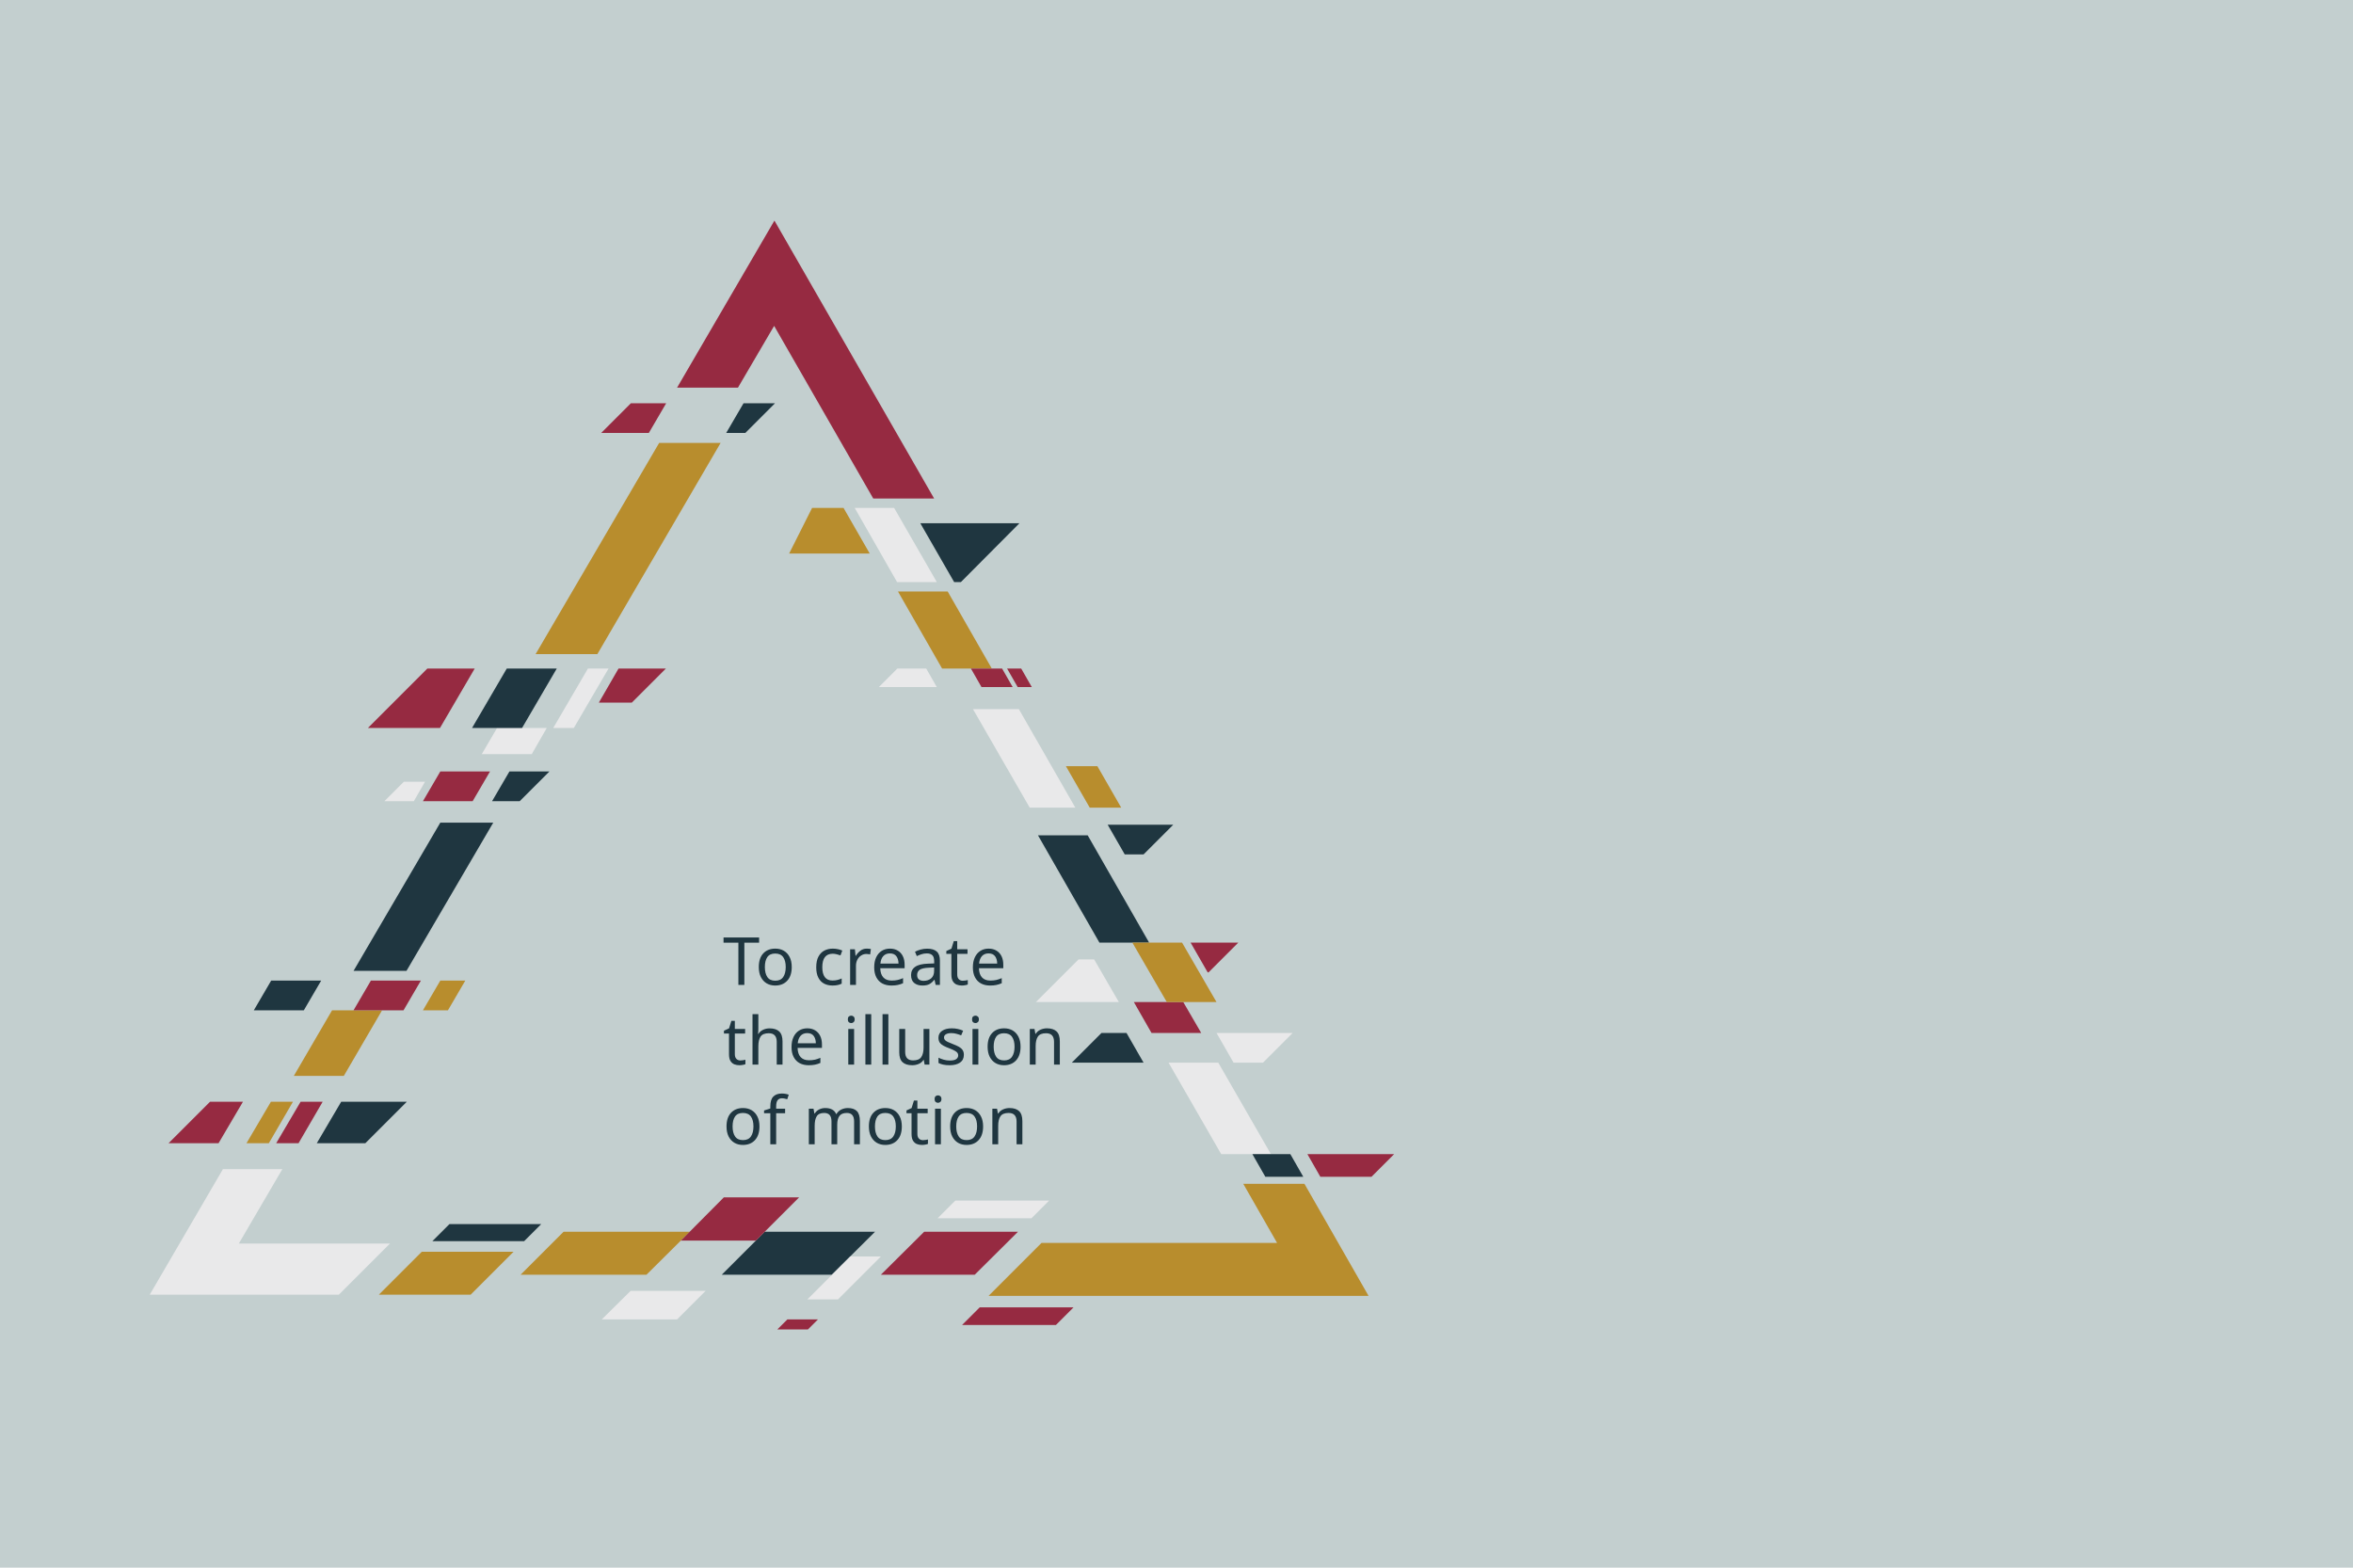
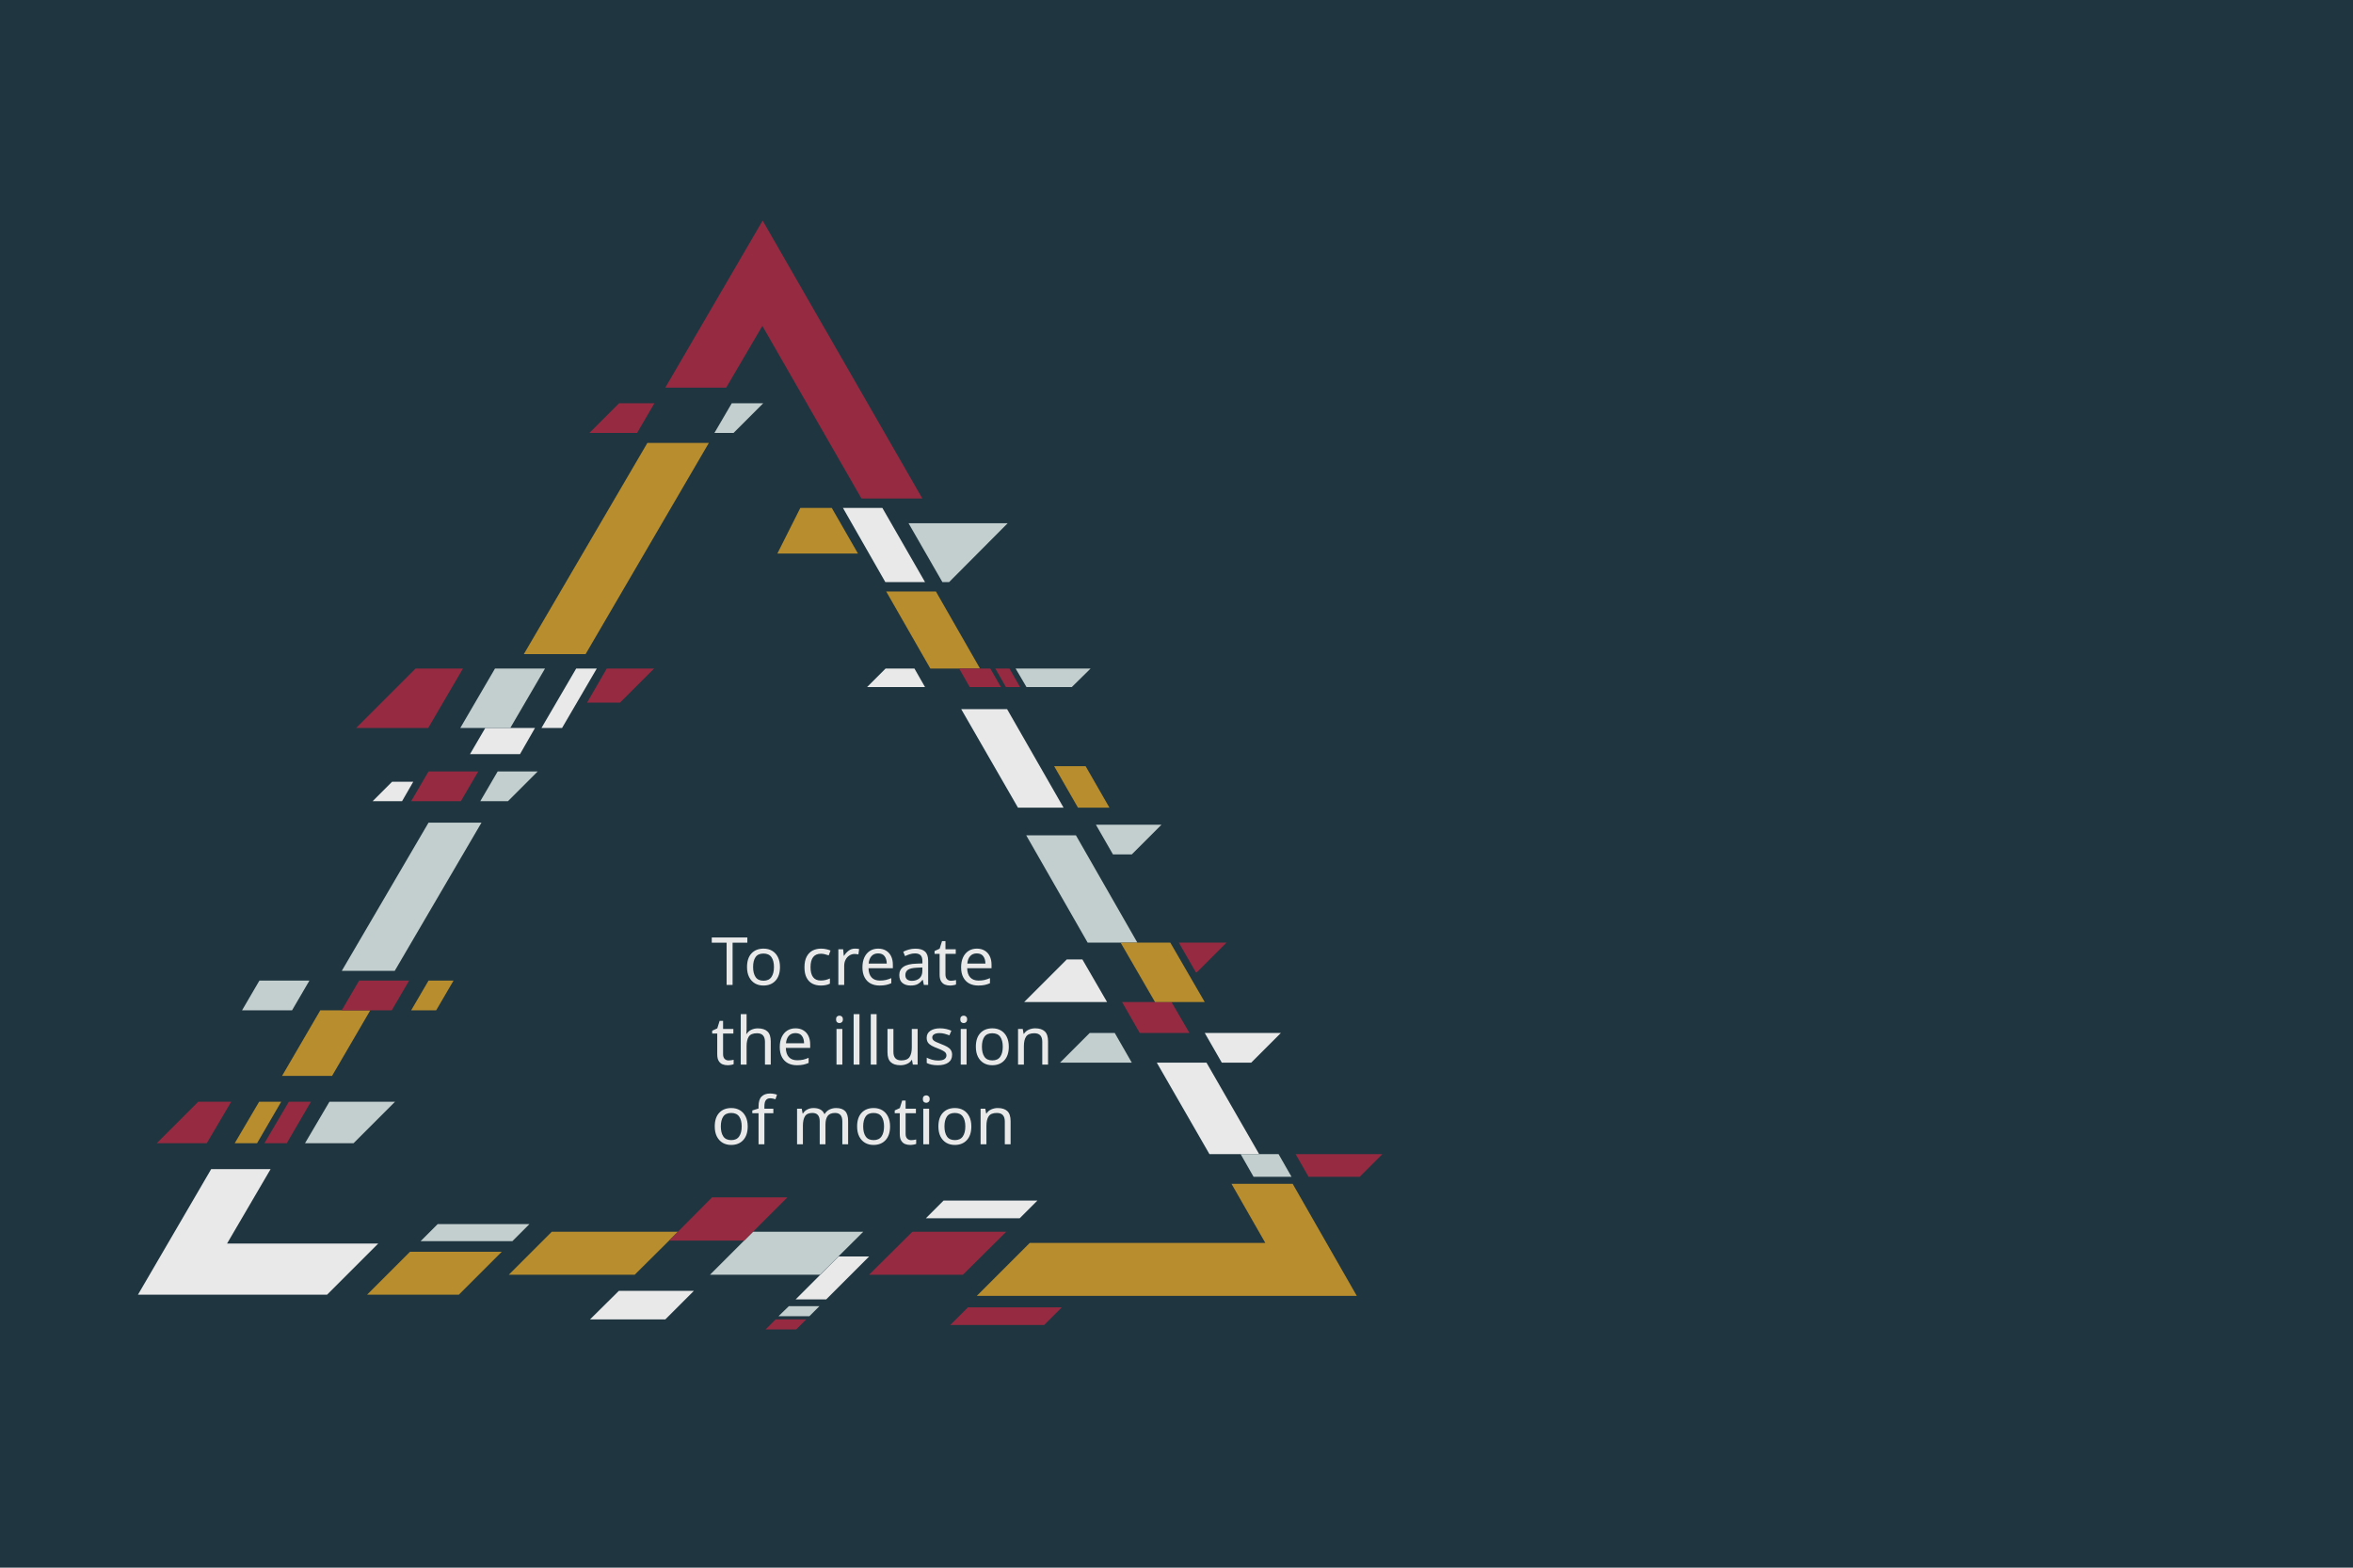
<svg xmlns="http://www.w3.org/2000/svg" version="1.1" x="0px" y="0px" viewBox="0 0 800 533" style="enable-background:new 0 0 800 533;" xml:space="preserve">
  <style type="text/css">
- 	.st0{fill:#C3CFCF;}
+ 	.st0{fill:#1F3640;}
	.st1{fill:#962A41;}
- 	.st2{fill:#E9E9EA;}
- 	.st3{fill:#1F3640;}
+ 	.st2{fill:#C3CFCF;}
+ 	.st3{fill:#E9E9EA;}
	.st4{fill:#B88D2D;}
	.st5{font-family:'ZektonRg-Regular';}
	.st6{font-size:22.576px;}
</style>
  <g id="Layer_1">
    <g>
      <rect class="st0" width="800" height="533" />
    </g>
  </g>
  <g id="Layer_2">
-     <polygon class="st1" points="333.1,444.5 327.1,450.5 359,450.5 365,444.5  " />
-     <polygon class="st0" points="272.2,444.1 268.7,447.5 279.2,447.5 282.6,444.1  " />
-     <polygon class="st1" points="267.7,448.6 264.3,452 274.7,452 278.1,448.6  " />
-     <polygon class="st1" points="226.4,227.3 210.3,227.3 203.6,238.9 214.8,238.9  " />
-     <polygon class="st1" points="145.3,227.3 125.1,247.5 149.6,247.5 161.4,227.3  " />
-     <polygon class="st2" points="352.2,340.7 380.4,340.7 372,326.2 366.7,326.2  " />
-     <polygon class="st1" points="410.9,330.6 421,320.5 404.8,320.5 410.6,330.6  " />
-     <polygon class="st1" points="474,392.4 444.5,392.4 448.9,400.1 466.3,400.1  " />
-     <polygon class="st0" points="368.4,233.6 374.8,227.3 349.3,227.3 353,233.6  " />
-     <polygon class="st2" points="298.8,233.6 318.5,233.6 314.9,227.3 305.1,227.3  " />
-     <g>
-       <polygon class="st3" points="388.8,290.5 398.9,280.4 376.6,280.4 382.4,290.5   " />
-     </g>
-     <polygon class="st1" points="214.5,137.1 204.4,147.2 220.6,147.2 226.5,137.1  " />
-     <g>
-       <polygon class="st3" points="263.5,137.1 252.8,137.1 246.9,147.2 253.4,147.2   " />
-     </g>
-     <polygon class="st2" points="137.3,265.8 130.7,272.4 140.7,272.4 144.5,265.8  " />
-     <g>
-       <polygon class="st3" points="186.8,262.3 173.2,262.3 167.3,272.4 176.7,272.4   " />
-     </g>
-     <g>
-       <polygon class="st3" points="364.4,361.3 388.8,361.3 383,351.2 374.5,351.2   " />
-     </g>
-     <polygon class="st2" points="429.4,361.3 439.5,351.2 413.6,351.2 419.4,361.3  " />
-     <polygon class="st4" points="268.3,188.2 295.7,188.2 286.8,172.7 276.1,172.7  " />
-     <g>
-       <polygon class="st3" points="326.7,197.9 346.6,177.9 312.9,177.9 324.4,197.9   " />
-     </g>
-     <g>
-       <polygon class="st3" points="138.3,374.6 116,374.6 107.7,388.7 124.2,388.7   " />
-     </g>
-     <polygon class="st1" points="71.4,374.6 57.3,388.7 74.3,388.7 82.6,374.6  " />
-     <polygon class="st2" points="81.2,422.8 96,397.5 75.8,397.5 50.9,440.2 115.2,440.2 132.6,422.8  " />
-     <g>
-       <polygon class="st3" points="260,418.8 245.4,433.4 282.8,433.4 297.5,418.8   " />
-     </g>
-     <polygon class="st1" points="314.2,418.8 299.5,433.4 331.4,433.4 346.1,418.8  " />
-     <polygon class="st2" points="324.8,408.2 318.8,414.2 350.7,414.2 356.7,408.2  " />
-     <g>
-       <polygon class="st3" points="167.7,279.7 149.7,279.7 120.2,330.1 138.2,330.1   " />
-     </g>
-     <polygon class="st4" points="434.2,422.6 354.1,422.6 336.1,440.6 465.3,440.6 443.5,402.5 422.7,402.5  " />
-     <polygon class="st4" points="245,150.6 224.1,150.6 182.1,222.4 203.1,222.4  " />
-     <polygon class="st4" points="129.9,343.5 112.9,343.5 99.9,365.8 116.9,365.8  " />
-     <polygon class="st4" points="191.6,418.8 177,433.4 219.8,433.4 234.5,418.8  " />
-     <polygon class="st1" points="391.5,351.2 408.4,351.2 402.3,340.7 385.5,340.7  " />
-     <polygon class="st4" points="320.3,227.3 337.2,227.3 322.2,201.1 305.3,201.1  " />
-     <g>
-       <polygon class="st3" points="373.8,320.5 390.7,320.5 369.8,284 352.9,284   " />
-     </g>
-     <polygon class="st1" points="263.2,110.8 296.9,169.5 317.6,169.5 263.3,75 230.2,131.8 250.9,131.8  " />
-     <polygon class="st2" points="350.1,274.6 365.6,274.6 346.4,241.1 330.8,241.1  " />
-     <polygon class="st2" points="415.2,392.4 432.1,392.4 414.2,361.3 397.3,361.3  " />
-     <polygon class="st2" points="185.9,247.5 169,247.5 163.8,256.4 180.8,256.4  " />
-     <g>
-       <polygon class="st3" points="189.3,227.3 172.3,227.3 160.5,247.5 177.5,247.5   " />
-     </g>
-     <polygon class="st2" points="206.9,227.3 199.9,227.3 188.1,247.5 195.1,247.5  " />
-     <polygon class="st4" points="396.7,340.7 413.6,340.7 401.9,320.5 385,320.5  " />
-     <g>
-       <polygon class="st3" points="425.8,392.4 430.2,400.1 443.1,400.1 438.7,392.4   " />
-     </g>
-     <polygon class="st1" points="333.7,233.6 344.3,233.6 340.7,227.3 330.1,227.3  " />
-     <polygon class="st1" points="346,233.6 350.8,233.6 347.2,227.3 342.4,227.3  " />
-     <polygon class="st4" points="370.5,274.6 381.2,274.6 373.1,260.5 362.4,260.5  " />
-     <polygon class="st1" points="166.6,262.3 149.7,262.3 143.8,272.4 160.7,272.4  " />
-     <polygon class="st1" points="143.1,333.4 126.1,333.4 120.2,343.5 137.2,343.5  " />
-     <polygon class="st4" points="158.2,333.4 149.7,333.4 143.8,343.5 152.3,343.5  " />
-     <g>
-       <polygon class="st3" points="109.2,333.4 92.2,333.4 86.3,343.5 103.3,343.5   " />
-     </g>
-     <polygon class="st2" points="305,197.9 318.5,197.9 304,172.7 290.6,172.7  " />
-     <polygon class="st4" points="99.6,374.6 92.1,374.6 83.8,388.7 91.4,388.7  " />
-     <polygon class="st1" points="109.7,374.6 102.2,374.6 93.9,388.7 101.5,388.7  " />
-     <polygon class="st4" points="143.4,425.6 128.8,440.2 160,440.2 174.6,425.6  " />
-     <g>
-       <polygon class="st3" points="152.8,416.2 147,422 178.2,422 184,416.2   " />
-     </g>
-     <polygon class="st1" points="246.1,407.1 231.5,421.8 257,421.8 271.7,407.1  " />
-     <polygon class="st2" points="214.4,438.9 204.6,448.6 230.2,448.6 239.9,438.9  " />
-     <polygon class="st2" points="289.1,427.2 274.5,441.8 284.9,441.8 299.5,427.2  " />
+     <polygon class="st1" points="329.1,444.5 323.1,450.5 355,450.5 361,444.5  " />
+     <polygon class="st2" points="268.2,444.1 264.7,447.5 275.2,447.5 278.6,444.1  " />
+     <polygon class="st1" points="263.7,448.6 260.3,452 270.7,452 274.1,448.6  " />
+     <polygon class="st1" points="222.4,227.3 206.3,227.3 199.6,238.9 210.8,238.9  " />
+     <polygon class="st1" points="141.3,227.3 121.1,247.5 145.6,247.5 157.4,227.3  " />
+     <polygon class="st3" points="348.2,340.7 376.4,340.7 368,326.2 362.7,326.2  " />
+     <polygon class="st1" points="406.9,330.6 417,320.5 400.8,320.5 406.6,330.6  " />
+     <polygon class="st1" points="470,392.4 440.5,392.4 444.9,400.1 462.3,400.1  " />
+     <polygon class="st2" points="364.4,233.6 370.8,227.3 345.3,227.3 349,233.6  " />
+     <polygon class="st3" points="294.8,233.6 314.5,233.6 310.9,227.3 301.1,227.3  " />
+     <polygon class="st2" points="384.8,290.5 394.9,280.4 372.6,280.4 378.4,290.5  " />
+     <polygon class="st1" points="210.5,137.1 200.4,147.2 216.6,147.2 222.5,137.1  " />
+     <polygon class="st2" points="259.5,137.1 248.8,137.1 242.9,147.2 249.4,147.2  " />
+     <polygon class="st3" points="133.3,265.8 126.7,272.4 136.7,272.4 140.5,265.8  " />
+     <polygon class="st2" points="182.8,262.3 169.2,262.3 163.3,272.4 172.7,272.4  " />
+     <polygon class="st2" points="360.4,361.3 384.8,361.3 379,351.2 370.5,351.2  " />
+     <polygon class="st3" points="425.4,361.3 435.5,351.2 409.6,351.2 415.4,361.3  " />
+     <polygon class="st4" points="264.3,188.2 291.7,188.2 282.8,172.7 272.1,172.7  " />
+     <polygon class="st2" points="322.7,197.9 342.6,177.9 308.9,177.9 320.4,197.9  " />
+     <polygon class="st2" points="134.3,374.6 112,374.6 103.7,388.7 120.2,388.7  " />
+     <polygon class="st1" points="67.4,374.6 53.3,388.7 70.3,388.7 78.6,374.6  " />
+     <polygon class="st3" points="77.2,422.8 92,397.5 71.8,397.5 46.9,440.2 111.2,440.2 128.6,422.8  " />
+     <polygon class="st2" points="256,418.8 241.4,433.4 278.8,433.4 293.5,418.8  " />
+     <polygon class="st1" points="310.2,418.8 295.5,433.4 327.4,433.4 342.1,418.8  " />
+     <polygon class="st3" points="320.8,408.2 314.8,414.2 346.7,414.2 352.7,408.2  " />
+     <polygon class="st2" points="163.7,279.7 145.7,279.7 116.2,330.1 134.2,330.1  " />
+     <polygon class="st4" points="430.2,422.6 350.1,422.6 332.1,440.6 461.3,440.6 439.5,402.5 418.7,402.5  " />
+     <polygon class="st4" points="241,150.6 220.1,150.6 178.1,222.4 199.1,222.4  " />
+     <polygon class="st4" points="125.9,343.5 108.9,343.5 95.9,365.8 112.9,365.8  " />
+     <polygon class="st4" points="187.6,418.8 173,433.4 215.8,433.4 230.5,418.8  " />
+     <polygon class="st1" points="387.5,351.2 404.4,351.2 398.3,340.7 381.5,340.7  " />
+     <polygon class="st4" points="316.3,227.3 333.2,227.3 318.2,201.1 301.3,201.1  " />
+     <polygon class="st2" points="369.8,320.5 386.7,320.5 365.8,284 348.9,284  " />
+     <polygon class="st1" points="259.2,110.8 292.9,169.5 313.6,169.5 259.3,75 226.2,131.8 246.9,131.8  " />
+     <polygon class="st3" points="346.1,274.6 361.6,274.6 342.4,241.1 326.8,241.1  " />
+     <polygon class="st3" points="411.2,392.4 428.1,392.4 410.2,361.3 393.3,361.3  " />
+     <polygon class="st3" points="181.9,247.5 165,247.5 159.8,256.4 176.8,256.4  " />
+     <polygon class="st2" points="185.3,227.3 168.3,227.3 156.5,247.5 173.5,247.5  " />
+     <polygon class="st3" points="202.9,227.3 195.9,227.3 184.1,247.5 191.1,247.5  " />
+     <polygon class="st4" points="392.7,340.7 409.6,340.7 397.9,320.5 381,320.5  " />
+     <polygon class="st2" points="421.8,392.4 426.2,400.1 439.1,400.1 434.7,392.4  " />
+     <polygon class="st1" points="329.7,233.6 340.3,233.6 336.7,227.3 326.1,227.3  " />
+     <polygon class="st1" points="342,233.6 346.8,233.6 343.2,227.3 338.4,227.3  " />
+     <polygon class="st4" points="366.5,274.6 377.2,274.6 369.1,260.5 358.4,260.5  " />
+     <polygon class="st1" points="162.6,262.3 145.7,262.3 139.8,272.4 156.7,272.4  " />
+     <polygon class="st1" points="139.1,333.4 122.1,333.4 116.2,343.5 133.2,343.5  " />
+     <polygon class="st4" points="154.2,333.4 145.7,333.4 139.8,343.5 148.3,343.5  " />
+     <polygon class="st2" points="105.2,333.4 88.2,333.4 82.3,343.5 99.3,343.5  " />
+     <polygon class="st3" points="301,197.9 314.5,197.9 300,172.7 286.6,172.7  " />
+     <polygon class="st4" points="95.6,374.6 88.1,374.6 79.8,388.7 87.4,388.7  " />
+     <polygon class="st1" points="105.7,374.6 98.2,374.6 89.9,388.7 97.5,388.7  " />
+     <polygon class="st4" points="139.4,425.6 124.8,440.2 156,440.2 170.6,425.6  " />
+     <polygon class="st2" points="148.8,416.2 143,422 174.2,422 180,416.2  " />
+     <polygon class="st1" points="242.1,407.1 227.5,421.8 253,421.8 267.7,407.1  " />
+     <polygon class="st3" points="210.4,438.9 200.6,448.6 226.2,448.6 235.9,438.9  " />
+     <polygon class="st3" points="285.1,427.2 270.5,441.8 280.9,441.8 295.5,427.2  " />
  </g>
  <g id="Layer_3">
-     <text transform="matrix(1 0 0 1 245.7764 334.8613)">
+     <text transform="matrix(1 0 0 1 241.7764 334.8613)">
      <tspan x="0" y="0" class="st3 st5 st6">To create</tspan>
      <tspan x="0" y="27.1" class="st3 st5 st6">the illusion</tspan>
      <tspan x="0" y="54.2" class="st3 st5 st6">of motion</tspan>
    </text>
  </g>
</svg>
